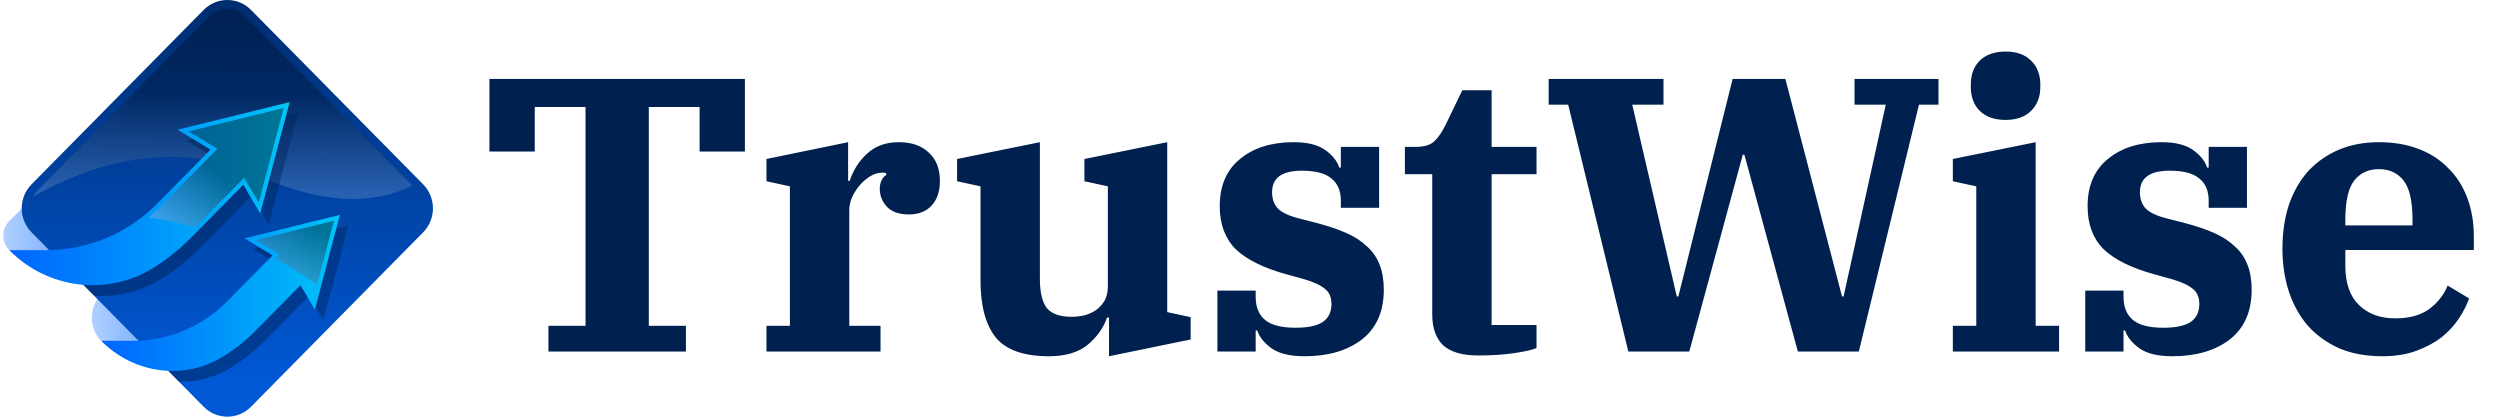
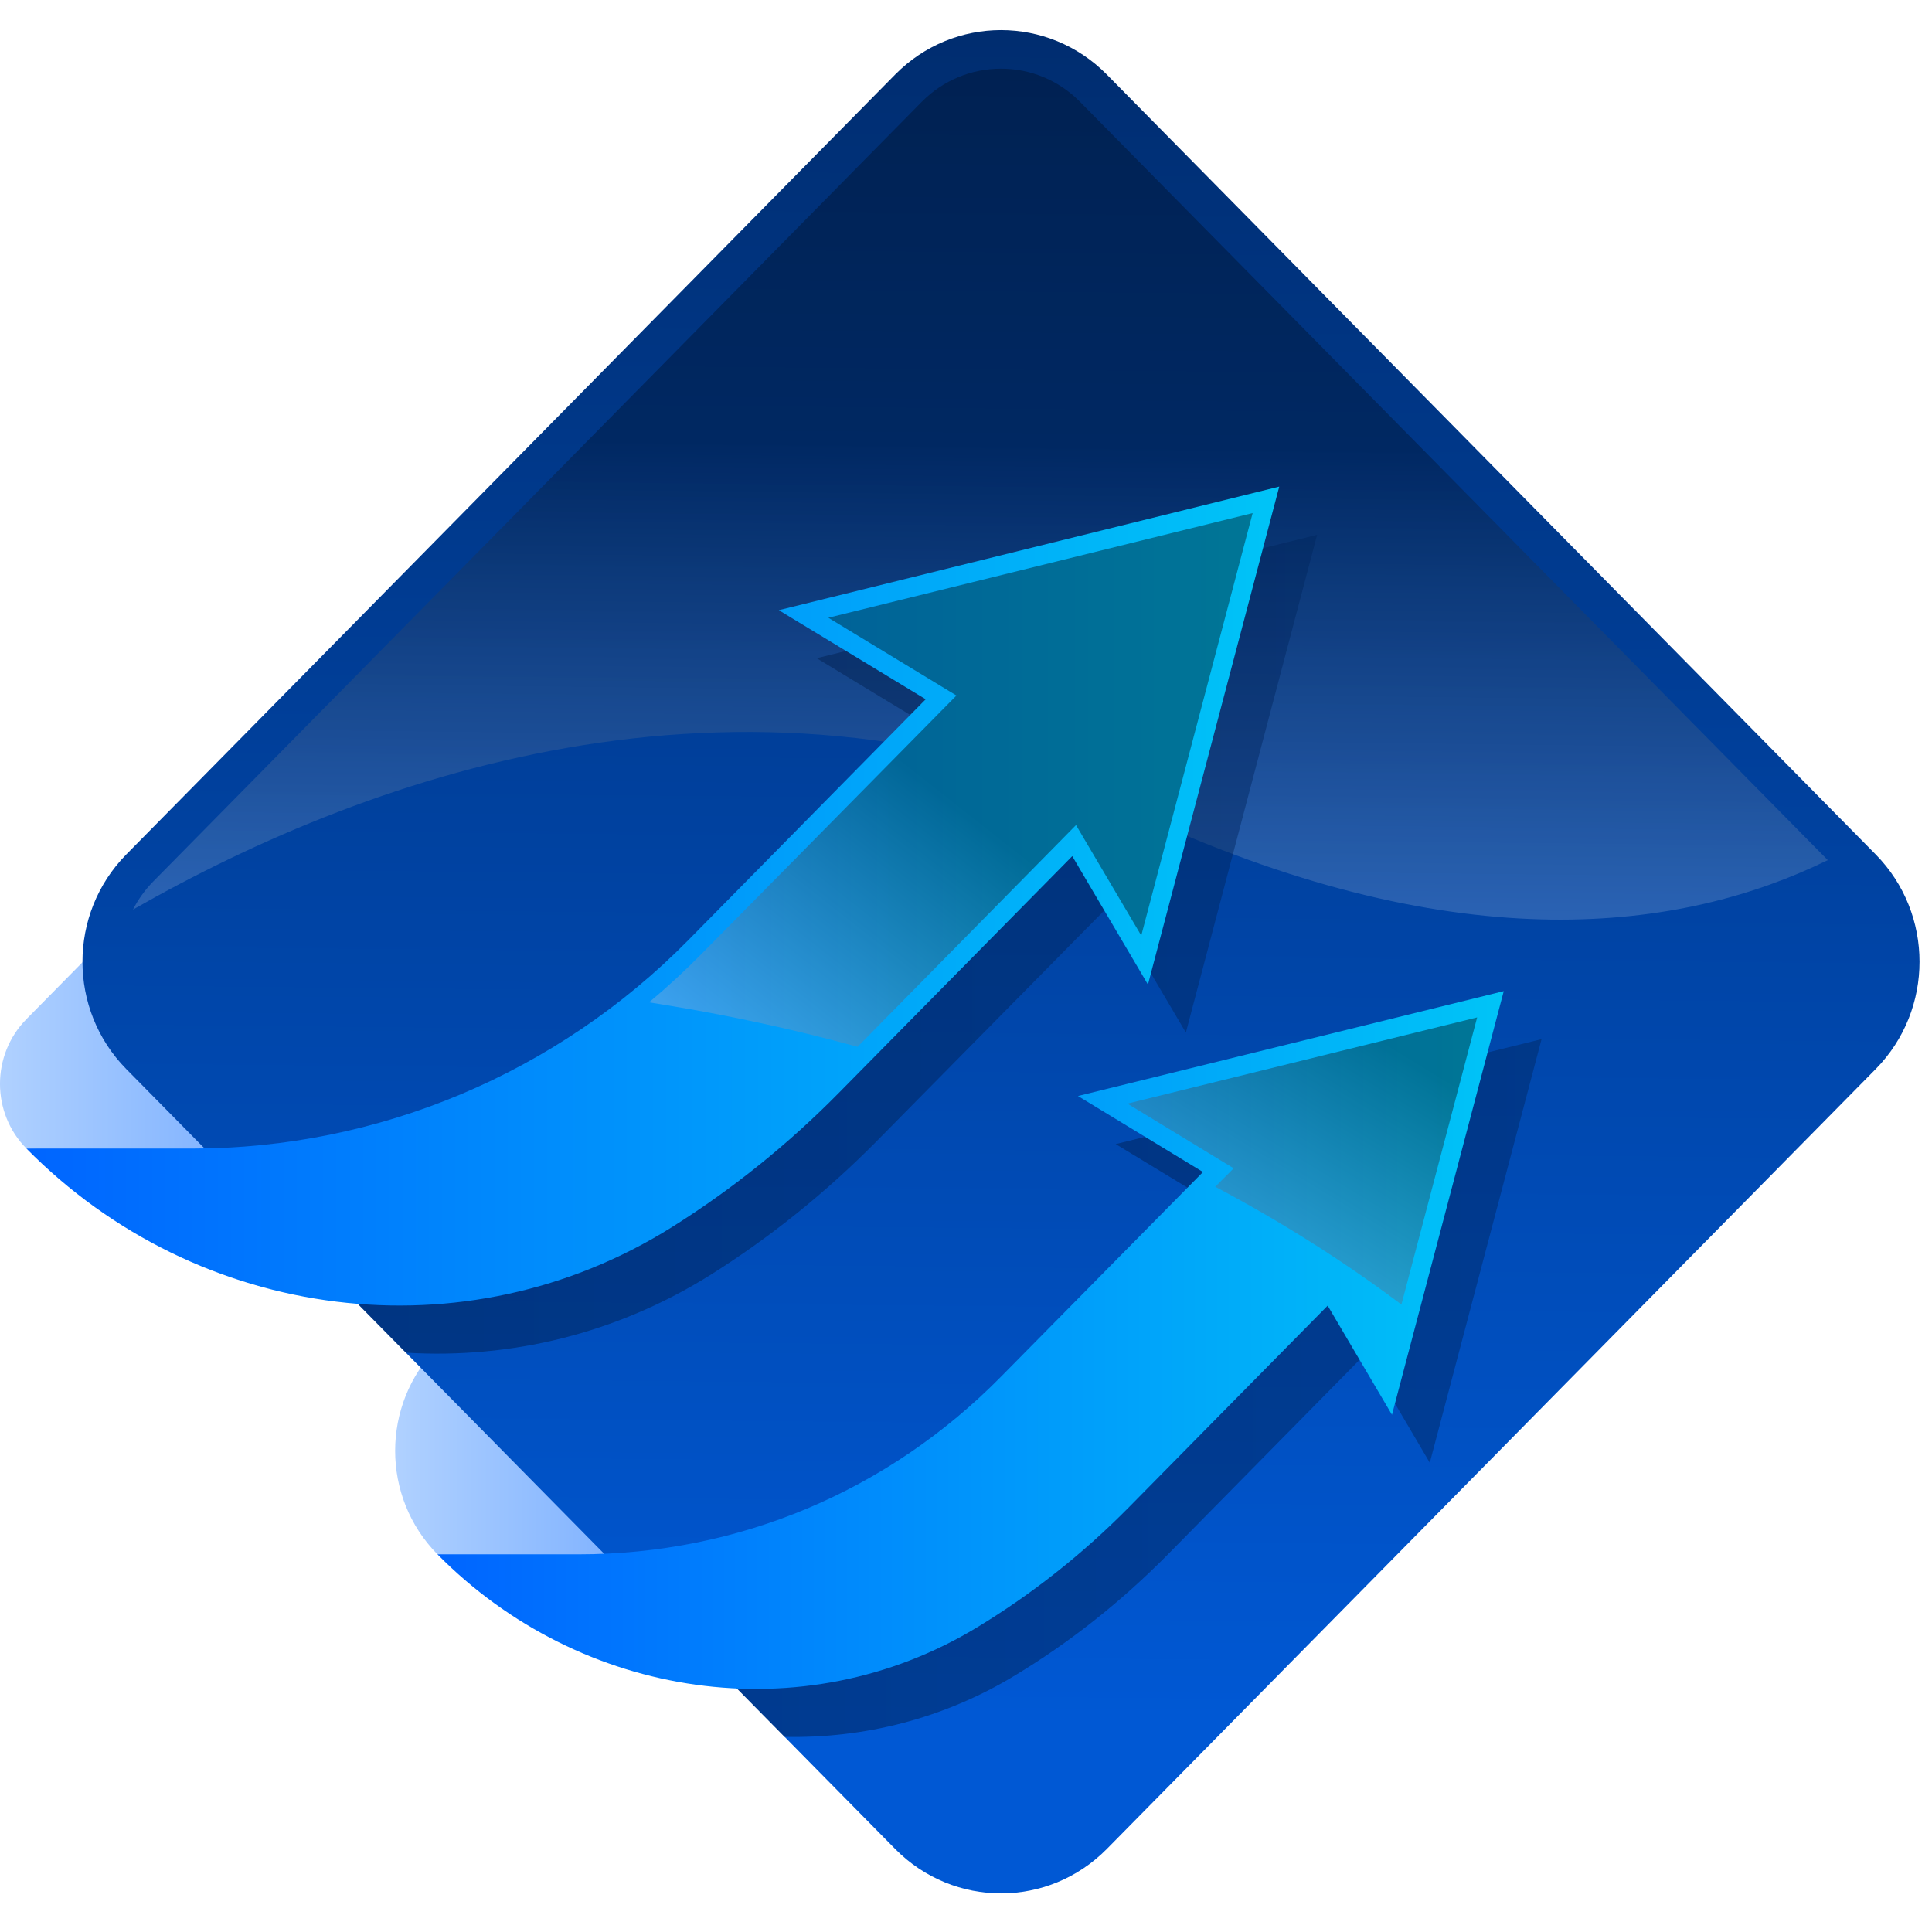
- <svg xmlns="http://www.w3.org/2000/svg" width="192" height="32" viewBox="0 0 192 32" fill="none">
-   <path d="M7.772 26.176C6.803 25.195 6.803 23.602 7.772 22.621L9.503 20.867L14.768 26.358L11.474 27.212L7.772 26.176Z" fill="url(#paint0_linear_8_1980)" />
-   <path d="M0.706 19.208C0.1 18.594 0.1 17.599 0.706 16.985L3.146 14.512L8.182 19.616L0.706 19.208Z" fill="url(#paint1_linear_8_1980)" />
-   <path d="M32.5 17.841L19.277 31.239C18.272 32.254 16.647 32.254 15.643 31.239L2.42 17.841C1.418 16.823 1.418 15.177 2.42 14.159L15.643 0.761C16.648 -0.254 18.272 -0.254 19.277 0.761L32.5 14.159C33.502 15.177 33.502 16.823 32.5 17.841Z" fill="url(#paint2_linear_8_1980)" />
-   <path opacity="0.28" d="M31.674 14.255C29.162 15.484 25.374 15.983 19.988 13.547C13.182 10.473 6.713 12.724 2.537 15.104C2.625 14.932 2.739 14.77 2.883 14.625L16.102 1.227C16.464 0.863 16.947 0.662 17.459 0.662C17.972 0.662 18.454 0.864 18.817 1.23L31.674 14.255Z" fill="url(#paint3_linear_8_1980)" />
+ <svg xmlns="http://www.w3.org/2000/svg" width="35" height="35" viewBox="0 0 35 35" fill="none">
+   <path d="M7.925 28.158C6.903 27.122 6.903 25.443 7.925 24.407L9.749 22.557L15.297 28.349L11.826 29.25L7.925 28.158Z" fill="url(#paint0_linear_3363_47878)" />
+   <path d="M0.479 20.807C-0.16 20.16 -0.16 19.11 0.479 18.462L3.05 15.854L8.357 21.237L0.479 20.807Z" fill="url(#paint1_linear_3363_47878)" />
+   <path d="M33.982 19.365L20.049 33.498C18.99 34.568 17.278 34.568 16.219 33.498L2.286 19.365C1.23 18.291 1.23 16.555 2.286 15.481L16.219 1.348C17.278 0.278 18.99 0.278 20.049 1.348L33.982 15.481C35.038 16.555 35.038 18.291 33.982 19.365Z" fill="url(#paint2_linear_3363_47878)" />
+   <path opacity="0.28" d="M33.112 15.582C30.465 16.879 26.474 17.405 20.798 14.836C13.626 11.593 6.809 13.967 2.409 16.478C2.502 16.297 2.622 16.126 2.773 15.972L16.703 1.84C17.085 1.456 17.594 1.244 18.133 1.244C18.673 1.244 19.182 1.456 19.564 1.843L33.112 15.582Z" fill="url(#paint3_linear_3363_47878)" />
  <g opacity="0.44">
-     <path d="M26.754 17.329L24.832 24.604L23.73 22.73L20.317 26.191C19.521 26.994 18.643 27.689 17.701 28.257C16.474 29.001 15.1 29.341 13.74 29.312L11.44 26.981C13.961 26.839 16.307 25.781 18.108 23.957L21.586 20.436L19.433 19.131L26.754 17.329Z" fill="url(#paint4_linear_8_1980)" />
-     <path d="M22.896 8.668L20.638 17.216L19.339 15.015L15.33 19.074C14.452 19.963 13.486 20.737 12.459 21.382C10.847 22.39 9.023 22.823 7.229 22.714L4.576 20.026C7.643 19.931 10.563 18.658 12.739 16.453L16.817 12.318L14.292 10.787L22.896 8.668Z" fill="url(#paint5_linear_8_1980)" />
+     <path d="M27.927 18.825L25.902 26.499L24.74 24.523L21.144 28.173C20.305 29.02 19.381 29.753 18.387 30.352C17.094 31.137 15.647 31.496 14.213 31.465L11.79 29.006C14.447 28.856 16.919 27.741 18.817 25.816L22.481 22.103L20.212 20.726L27.927 18.825Z" fill="url(#paint4_linear_3363_47878)" />
+     <path d="M23.861 9.689L21.483 18.706L20.114 16.384L15.889 20.666C14.964 21.604 13.947 22.42 12.864 23.1C11.165 24.163 9.244 24.621 7.353 24.505L4.558 21.67C7.789 21.569 10.866 20.227 13.159 17.901L17.456 13.539L14.795 11.924L23.861 9.689Z" fill="url(#paint5_linear_3363_47878)" />
  </g>
-   <path d="M26.104 16.504L24.182 23.78L23.076 21.906L19.664 25.363C18.869 26.169 17.991 26.861 17.049 27.431C14.065 29.239 10.231 28.668 7.772 26.176H10.196C12.94 26.176 15.517 25.095 17.458 23.128L20.933 19.611L18.783 18.306L26.104 16.504Z" fill="url(#paint6_linear_8_1980)" />
-   <path d="M22.245 7.84L19.987 16.392L18.685 14.187L14.676 18.25C13.798 19.139 12.835 19.91 11.806 20.556C8.258 22.781 3.656 22.197 0.706 19.208H3.554C6.754 19.208 9.823 17.92 12.086 15.627L16.166 11.492L13.641 9.962L22.245 7.84Z" fill="url(#paint7_linear_8_1980)" />
+   <path d="M27.242 17.955L25.217 25.63L24.052 23.653L20.456 27.3C19.618 28.15 18.693 28.88 17.701 29.481C14.556 31.388 10.516 30.786 7.925 28.158H10.479C13.371 28.158 16.087 27.017 18.132 24.942L21.793 21.232L19.528 19.855L27.242 17.955Z" fill="url(#paint6_linear_3363_47878)" />
+   <path d="M23.175 8.815L20.796 17.836L19.425 15.51L15.199 19.796C14.275 20.734 13.26 21.548 12.175 22.229C8.437 24.576 3.587 23.96 0.479 20.807H3.48C6.852 20.807 10.086 19.448 12.471 17.03L16.77 12.668L14.109 11.054L23.175 8.815Z" fill="url(#paint7_linear_3363_47878)" />
  <g opacity="0.5">
-     <path opacity="0.78" d="M25.645 16.956L24.343 21.887C23.374 21.16 22.304 20.479 21.143 19.864L21.459 19.547L19.633 18.437L25.645 16.956Z" fill="url(#paint8_linear_8_1980)" />
-     <path opacity="0.78" d="M21.785 8.295L19.87 15.55L18.748 13.653L14.993 17.461C14.099 17.216 13.179 17.008 12.236 16.836C11.959 16.786 11.682 16.74 11.408 16.697C11.721 16.436 12.024 16.155 12.315 15.861L16.693 11.428L14.491 10.092L21.785 8.295Z" fill="url(#paint9_linear_8_1980)" />
+     <path opacity="0.78" d="M26.76 18.431L25.388 23.633C24.367 22.866 23.239 22.148 22.015 21.499L22.349 21.165L20.424 19.993L26.76 18.431Z" fill="url(#paint8_linear_3363_47878)" />
+     <path opacity="0.78" d="M22.693 9.295L20.675 16.949L19.493 14.947L15.536 18.964C14.594 18.706 13.625 18.486 12.631 18.305C12.339 18.253 12.046 18.204 11.758 18.158C12.088 17.883 12.408 17.587 12.714 17.276L17.327 12.6L15.006 11.191L22.693 9.295Z" fill="url(#paint9_linear_3363_47878)" />
  </g>
-   <path d="M42.119 25.02H44.969V8.22H41.069V11.64H37.589V6.06H57.209V11.64H53.729V8.22H49.829V25.02H52.679V27H42.119V25.02ZM58.865 25.02H60.665V14.31L58.865 13.92V12.21L65.135 10.92V13.89H65.255C65.535 13.05 65.985 12.35 66.605 11.79C67.225 11.21 68.035 10.92 69.035 10.92C70.015 10.92 70.785 11.19 71.345 11.73C71.905 12.25 72.185 12.97 72.185 13.89C72.185 14.69 71.975 15.32 71.555 15.78C71.135 16.24 70.545 16.47 69.785 16.47C69.065 16.47 68.515 16.28 68.135 15.9C67.755 15.5 67.565 15.03 67.565 14.49C67.565 14.25 67.615 14.03 67.715 13.83C67.815 13.63 67.935 13.5 68.075 13.44L68.045 13.29C67.985 13.27 67.895 13.26 67.775 13.26C67.455 13.26 67.145 13.35 66.845 13.53C66.545 13.71 66.275 13.94 66.035 14.22C65.795 14.5 65.595 14.81 65.435 15.15C65.295 15.49 65.225 15.82 65.225 16.14V25.02H67.625V27H58.865V25.02ZM80.553 27.36C78.633 27.36 77.273 26.88 76.473 25.92C75.693 24.94 75.303 23.48 75.303 21.54V14.31L73.503 13.92V12.21L79.863 10.92V21.39C79.863 22.45 80.043 23.21 80.403 23.67C80.783 24.11 81.413 24.33 82.293 24.33C82.633 24.33 82.973 24.29 83.313 24.21C83.653 24.11 83.953 23.97 84.213 23.79C84.473 23.59 84.683 23.35 84.843 23.07C85.003 22.77 85.083 22.41 85.083 21.99V14.31L83.283 13.92V12.21L89.643 10.92V23.97L91.443 24.36V26.07L85.173 27.36V24.39H85.023C84.743 25.19 84.243 25.89 83.523 26.49C82.803 27.07 81.813 27.36 80.553 27.36ZM100.186 27.36C99.086 27.36 98.246 27.16 97.666 26.76C97.086 26.34 96.716 25.88 96.556 25.38H96.436V27H93.496V22.32H96.436V22.8C96.436 23.58 96.676 24.17 97.156 24.57C97.636 24.97 98.416 25.17 99.496 25.17C100.456 25.17 101.156 25.02 101.596 24.72C102.036 24.42 102.256 23.96 102.256 23.34C102.256 22.84 102.096 22.46 101.776 22.2C101.456 21.92 100.926 21.67 100.186 21.45L98.776 21.06C97.036 20.58 95.746 19.94 94.906 19.14C94.086 18.32 93.676 17.22 93.676 15.84C93.676 14.26 94.196 13.05 95.236 12.21C96.276 11.35 97.646 10.92 99.346 10.92C100.406 10.92 101.216 11.12 101.776 11.52C102.336 11.92 102.696 12.37 102.856 12.87H102.976V11.28H105.916V15.96H102.976V15.42C102.976 14.66 102.736 14.09 102.256 13.71C101.796 13.31 101.036 13.11 99.976 13.11C98.456 13.11 97.696 13.66 97.696 14.76C97.696 15.28 97.846 15.7 98.146 16.02C98.466 16.34 99.036 16.6 99.856 16.8L101.146 17.13C101.986 17.35 102.726 17.6 103.366 17.88C104.006 18.16 104.536 18.5 104.956 18.9C105.396 19.28 105.726 19.75 105.946 20.31C106.166 20.85 106.276 21.5 106.276 22.26C106.276 23.92 105.716 25.19 104.596 26.07C103.476 26.93 102.006 27.36 100.186 27.36ZM113.506 27.3C112.306 27.3 111.416 27.04 110.836 26.52C110.276 25.98 109.996 25.19 109.996 24.15V13.38H107.896V11.28H108.706C109.366 11.28 109.846 11.14 110.146 10.86C110.466 10.56 110.766 10.12 111.046 9.54L112.306 6.93H114.556V11.28H118.006V13.38H114.556V24.96H118.006V26.73C117.686 26.87 117.116 27 116.296 27.12C115.476 27.24 114.546 27.3 113.506 27.3ZM120.437 8.04H118.937V6.06H127.757V8.04H125.357L128.777 22.77H128.897L133.067 6.06H137.117L141.467 22.77H141.587L144.827 8.04H142.427V6.06H148.877V8.04H147.377L142.757 27H138.077L133.967 11.88H133.847L129.737 27H125.057L120.437 8.04ZM154.028 9.21C153.188 9.21 152.528 8.98 152.048 8.52C151.588 8.06 151.358 7.44 151.358 6.66V6.51C151.358 5.73 151.588 5.11 152.048 4.65C152.528 4.19 153.188 3.96 154.028 3.96C154.868 3.96 155.518 4.19 155.978 4.65C156.458 5.11 156.698 5.73 156.698 6.51V6.66C156.698 7.44 156.458 8.06 155.978 8.52C155.518 8.98 154.868 9.21 154.028 9.21ZM149.978 25.02H151.778V14.31L149.978 13.92V12.21L156.338 10.92V25.02H158.138V27H149.978V25.02ZM166.837 27.36C165.737 27.36 164.897 27.16 164.317 26.76C163.737 26.34 163.367 25.88 163.207 25.38H163.087V27H160.147V22.32H163.087V22.8C163.087 23.58 163.327 24.17 163.807 24.57C164.287 24.97 165.067 25.17 166.147 25.17C167.107 25.17 167.807 25.02 168.247 24.72C168.687 24.42 168.907 23.96 168.907 23.34C168.907 22.84 168.747 22.46 168.427 22.2C168.107 21.92 167.577 21.67 166.837 21.45L165.427 21.06C163.687 20.58 162.397 19.94 161.557 19.14C160.737 18.32 160.327 17.22 160.327 15.84C160.327 14.26 160.847 13.05 161.887 12.21C162.927 11.35 164.297 10.92 165.997 10.92C167.057 10.92 167.867 11.12 168.427 11.52C168.987 11.92 169.347 12.37 169.507 12.87H169.627V11.28H172.567V15.96H169.627V15.42C169.627 14.66 169.387 14.09 168.907 13.71C168.447 13.31 167.687 13.11 166.627 13.11C165.107 13.11 164.347 13.66 164.347 14.76C164.347 15.28 164.497 15.7 164.797 16.02C165.117 16.34 165.687 16.6 166.507 16.8L167.797 17.13C168.637 17.35 169.377 17.6 170.017 17.88C170.657 18.16 171.187 18.5 171.607 18.9C172.047 19.28 172.377 19.75 172.597 20.31C172.817 20.85 172.927 21.5 172.927 22.26C172.927 23.92 172.367 25.19 171.247 26.07C170.127 26.93 168.657 27.36 166.837 27.36ZM182.971 27.36C181.731 27.36 180.631 27.16 179.671 26.76C178.731 26.34 177.931 25.77 177.271 25.05C176.631 24.31 176.141 23.44 175.801 22.44C175.461 21.42 175.291 20.31 175.291 19.11C175.291 17.85 175.461 16.71 175.801 15.69C176.161 14.67 176.661 13.81 177.301 13.11C177.961 12.41 178.741 11.87 179.641 11.49C180.561 11.11 181.581 10.92 182.701 10.92C183.821 10.92 184.831 11.09 185.731 11.43C186.631 11.77 187.391 12.26 188.011 12.9C188.651 13.52 189.141 14.28 189.481 15.18C189.821 16.08 189.991 17.08 189.991 18.18V19.2H180.121V20.4C180.121 21.74 180.471 22.75 181.171 23.43C181.871 24.11 182.801 24.45 183.961 24.45C185.041 24.45 185.911 24.21 186.571 23.73C187.231 23.23 187.701 22.63 187.981 21.93L189.631 22.92C189.451 23.42 189.191 23.93 188.851 24.45C188.511 24.97 188.071 25.45 187.531 25.89C186.991 26.31 186.341 26.66 185.581 26.94C184.821 27.22 183.951 27.36 182.971 27.36ZM180.121 17.31H185.281V16.89C185.281 15.45 185.051 14.44 184.591 13.86C184.131 13.28 183.501 12.99 182.701 12.99C181.901 12.99 181.271 13.28 180.811 13.86C180.351 14.44 180.121 15.45 180.121 16.89V17.31Z" fill="#00214F" />
  <defs>
-     <linearGradient id="paint0_linear_8_1980" x1="7.045" y1="24.039" x2="14.768" y2="24.039" gradientUnits="userSpaceOnUse">
+     <linearGradient id="paint0_linear_3363_47878" x1="7.159" y1="25.903" x2="15.297" y2="25.903" gradientUnits="userSpaceOnUse">
      <stop stop-color="#B0D1FF" />
      <stop offset="1" stop-color="#4F93FF" />
    </linearGradient>
-     <linearGradient id="paint1_linear_8_1980" x1="0.251" y1="17.064" x2="8.182" y2="17.064" gradientUnits="userSpaceOnUse">
+     <linearGradient id="paint1_linear_3363_47878" x1="-0" y1="18.545" x2="8.357" y2="18.545" gradientUnits="userSpaceOnUse">
      <stop stop-color="#B0D1FF" />
      <stop offset="1" stop-color="#4F93FF" />
    </linearGradient>
-     <linearGradient id="paint2_linear_8_1980" x1="17.339" y1="28.962" x2="17.674" y2="-5.91" gradientUnits="userSpaceOnUse">
+     <linearGradient id="paint2_linear_3363_47878" x1="18.006" y1="31.096" x2="18.36" y2="-5.689" gradientUnits="userSpaceOnUse">
      <stop stop-color="#0058D4" />
      <stop offset="1" stop-color="#00245B" />
    </linearGradient>
-     <linearGradient id="paint3_linear_8_1980" x1="17.194" y1="7.107" x2="17.083" y2="16.418" gradientUnits="userSpaceOnUse">
+     <linearGradient id="paint3_linear_3363_47878" x1="17.854" y1="8.043" x2="17.736" y2="17.864" gradientUnits="userSpaceOnUse">
      <stop />
      <stop offset="1" stop-color="#B0D1FF" />
    </linearGradient>
-     <linearGradient id="paint4_linear_8_1980" x1="11.44" y1="23.321" x2="26.754" y2="23.321" gradientUnits="userSpaceOnUse">
+     <linearGradient id="paint4_linear_3363_47878" x1="11.79" y1="25.146" x2="27.927" y2="25.146" gradientUnits="userSpaceOnUse">
      <stop stop-color="#001334" />
      <stop offset="1" stop-color="#00245B" />
    </linearGradient>
-     <linearGradient id="paint5_linear_8_1980" x1="4.577" y1="15.699" x2="22.895" y2="15.699" gradientUnits="userSpaceOnUse">
+     <linearGradient id="paint5_linear_3363_47878" x1="4.558" y1="17.106" x2="23.861" y2="17.106" gradientUnits="userSpaceOnUse">
      <stop stop-color="#001334" />
      <stop offset="1" stop-color="#00245B" />
    </linearGradient>
-     <linearGradient id="paint6_linear_8_1980" x1="7.772" y1="22.496" x2="26.104" y2="22.496" gradientUnits="userSpaceOnUse">
+     <linearGradient id="paint6_linear_3363_47878" x1="7.925" y1="24.275" x2="27.242" y2="24.275" gradientUnits="userSpaceOnUse">
      <stop stop-color="#0065FF" />
      <stop offset="1" stop-color="#00C4F7" />
    </linearGradient>
-     <linearGradient id="paint7_linear_8_1980" x1="0.706" y1="14.872" x2="22.245" y2="14.872" gradientUnits="userSpaceOnUse">
+     <linearGradient id="paint7_linear_3363_47878" x1="0.479" y1="16.233" x2="23.175" y2="16.233" gradientUnits="userSpaceOnUse">
      <stop stop-color="#0065FF" />
      <stop offset="1" stop-color="#00C4F7" />
    </linearGradient>
-     <linearGradient id="paint8_linear_8_1980" x1="23.745" y1="17.204" x2="20.142" y2="23.112" gradientUnits="userSpaceOnUse">
+     <linearGradient id="paint8_linear_3363_47878" x1="24.758" y1="18.693" x2="20.955" y2="24.921" gradientUnits="userSpaceOnUse">
      <stop />
      <stop offset="1" stop-color="#B0D1FF" />
    </linearGradient>
-     <linearGradient id="paint9_linear_8_1980" x1="16.774" y1="13.351" x2="12.519" y2="18.751" gradientUnits="userSpaceOnUse">
+     <linearGradient id="paint9_linear_3363_47878" x1="17.413" y1="14.629" x2="12.923" y2="20.32" gradientUnits="userSpaceOnUse">
      <stop />
      <stop offset="1" stop-color="#B0D1FF" />
    </linearGradient>
  </defs>
</svg>
